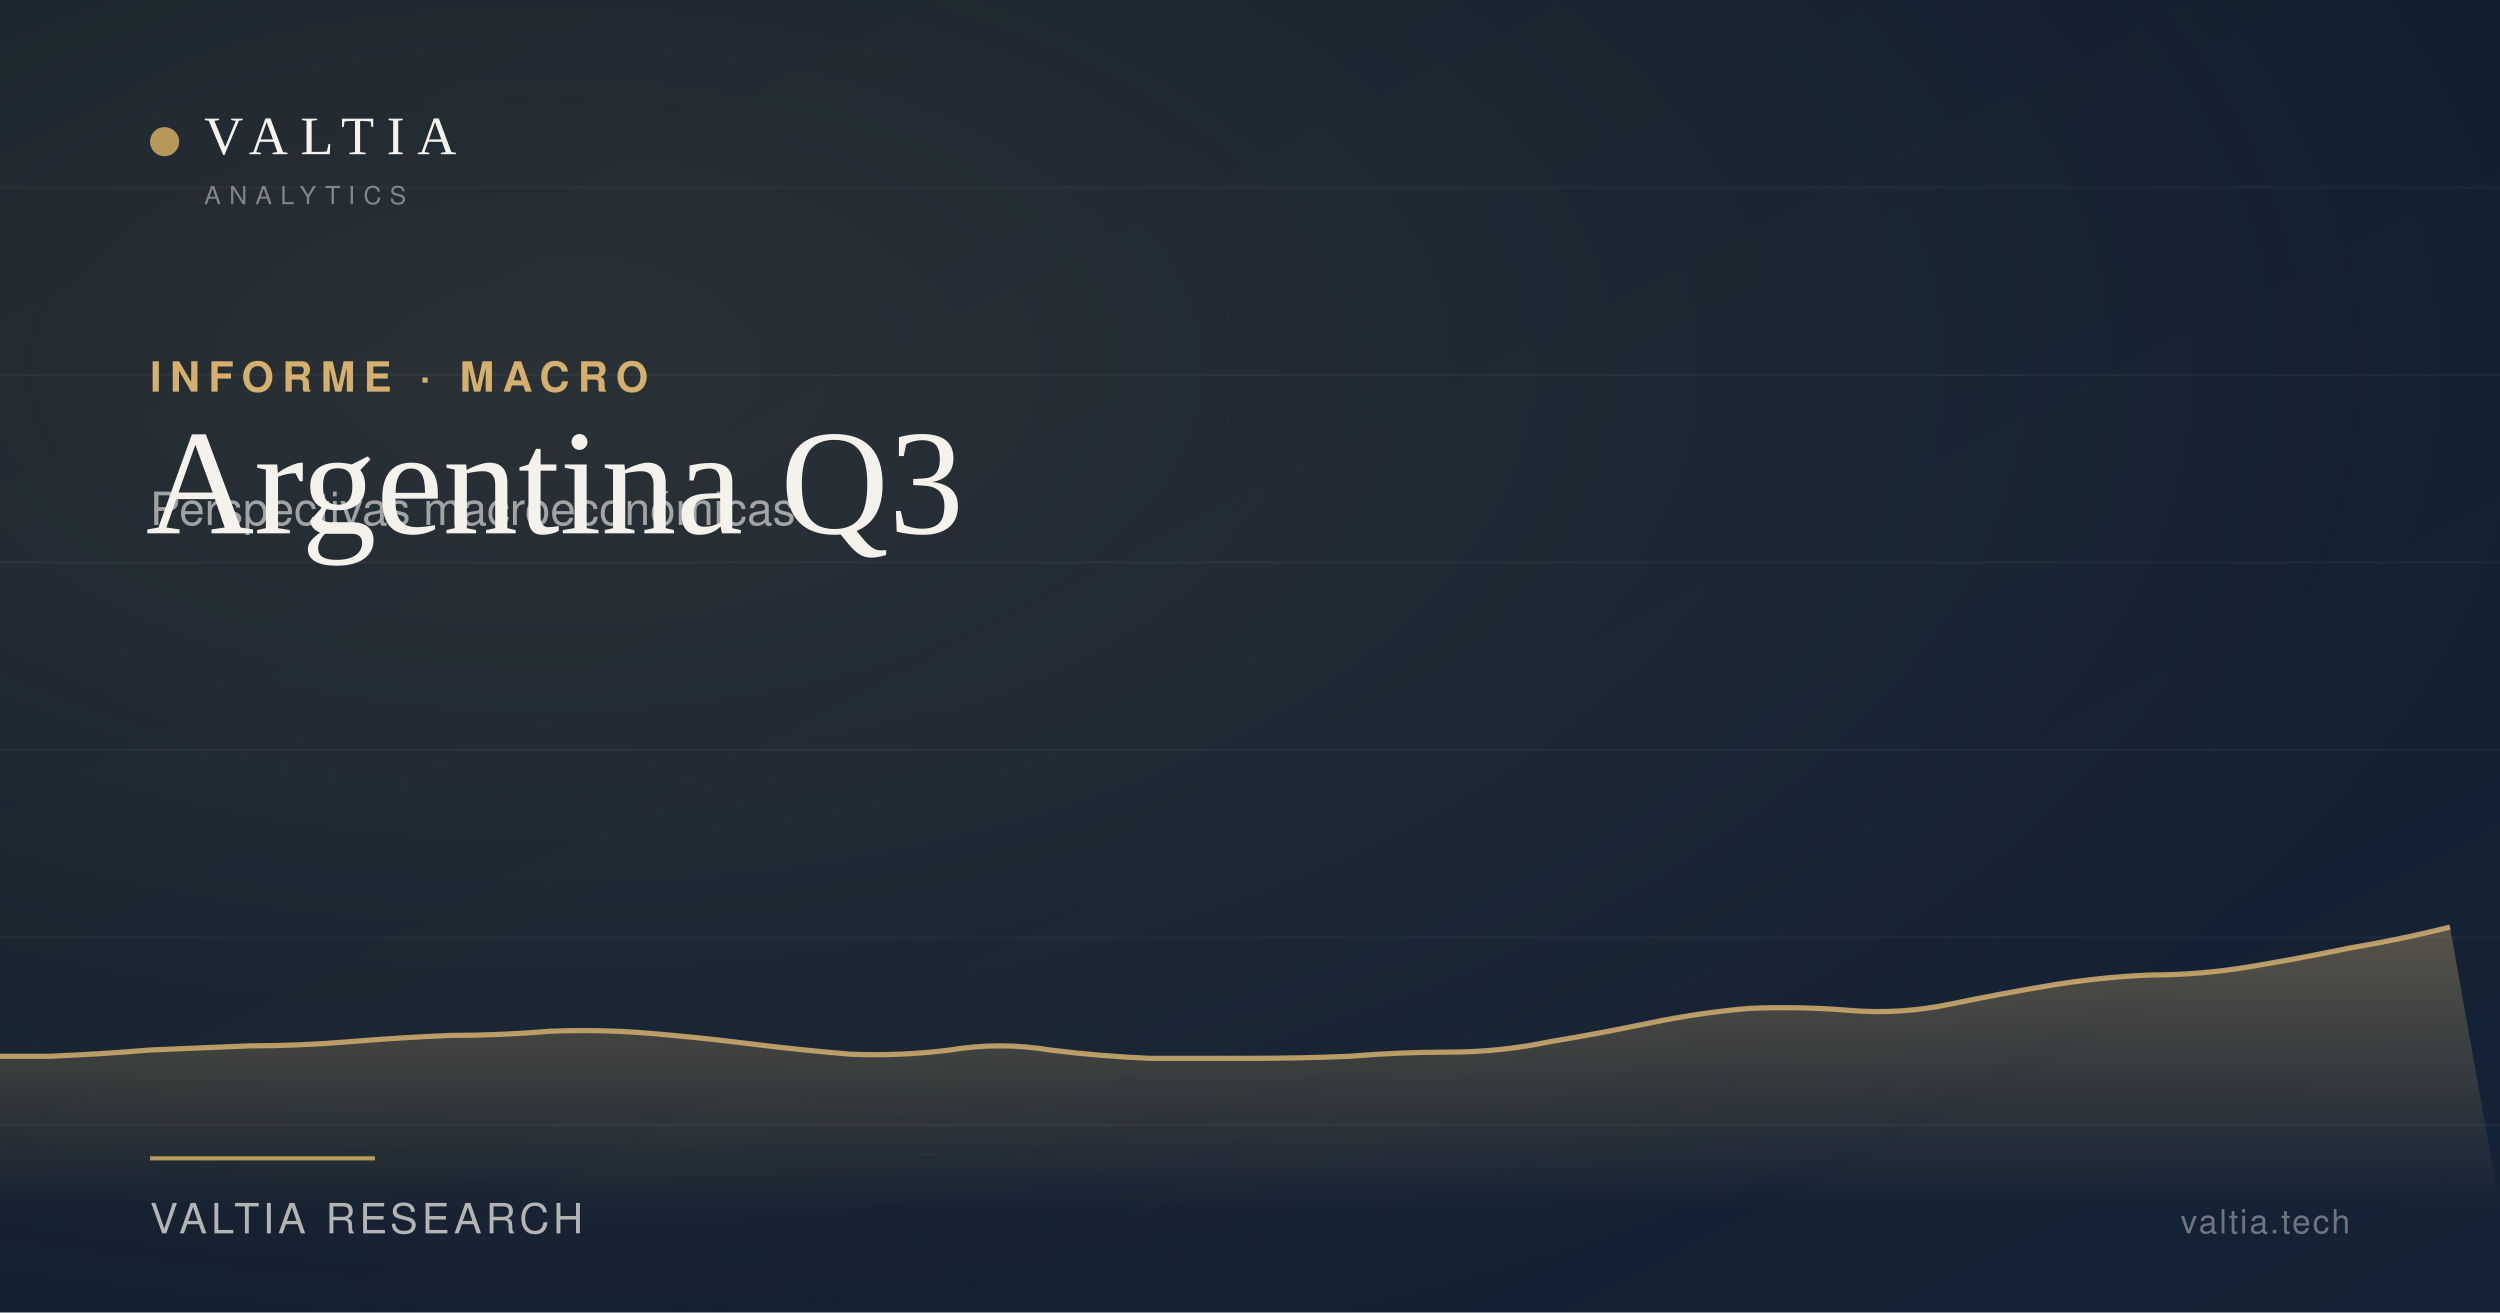
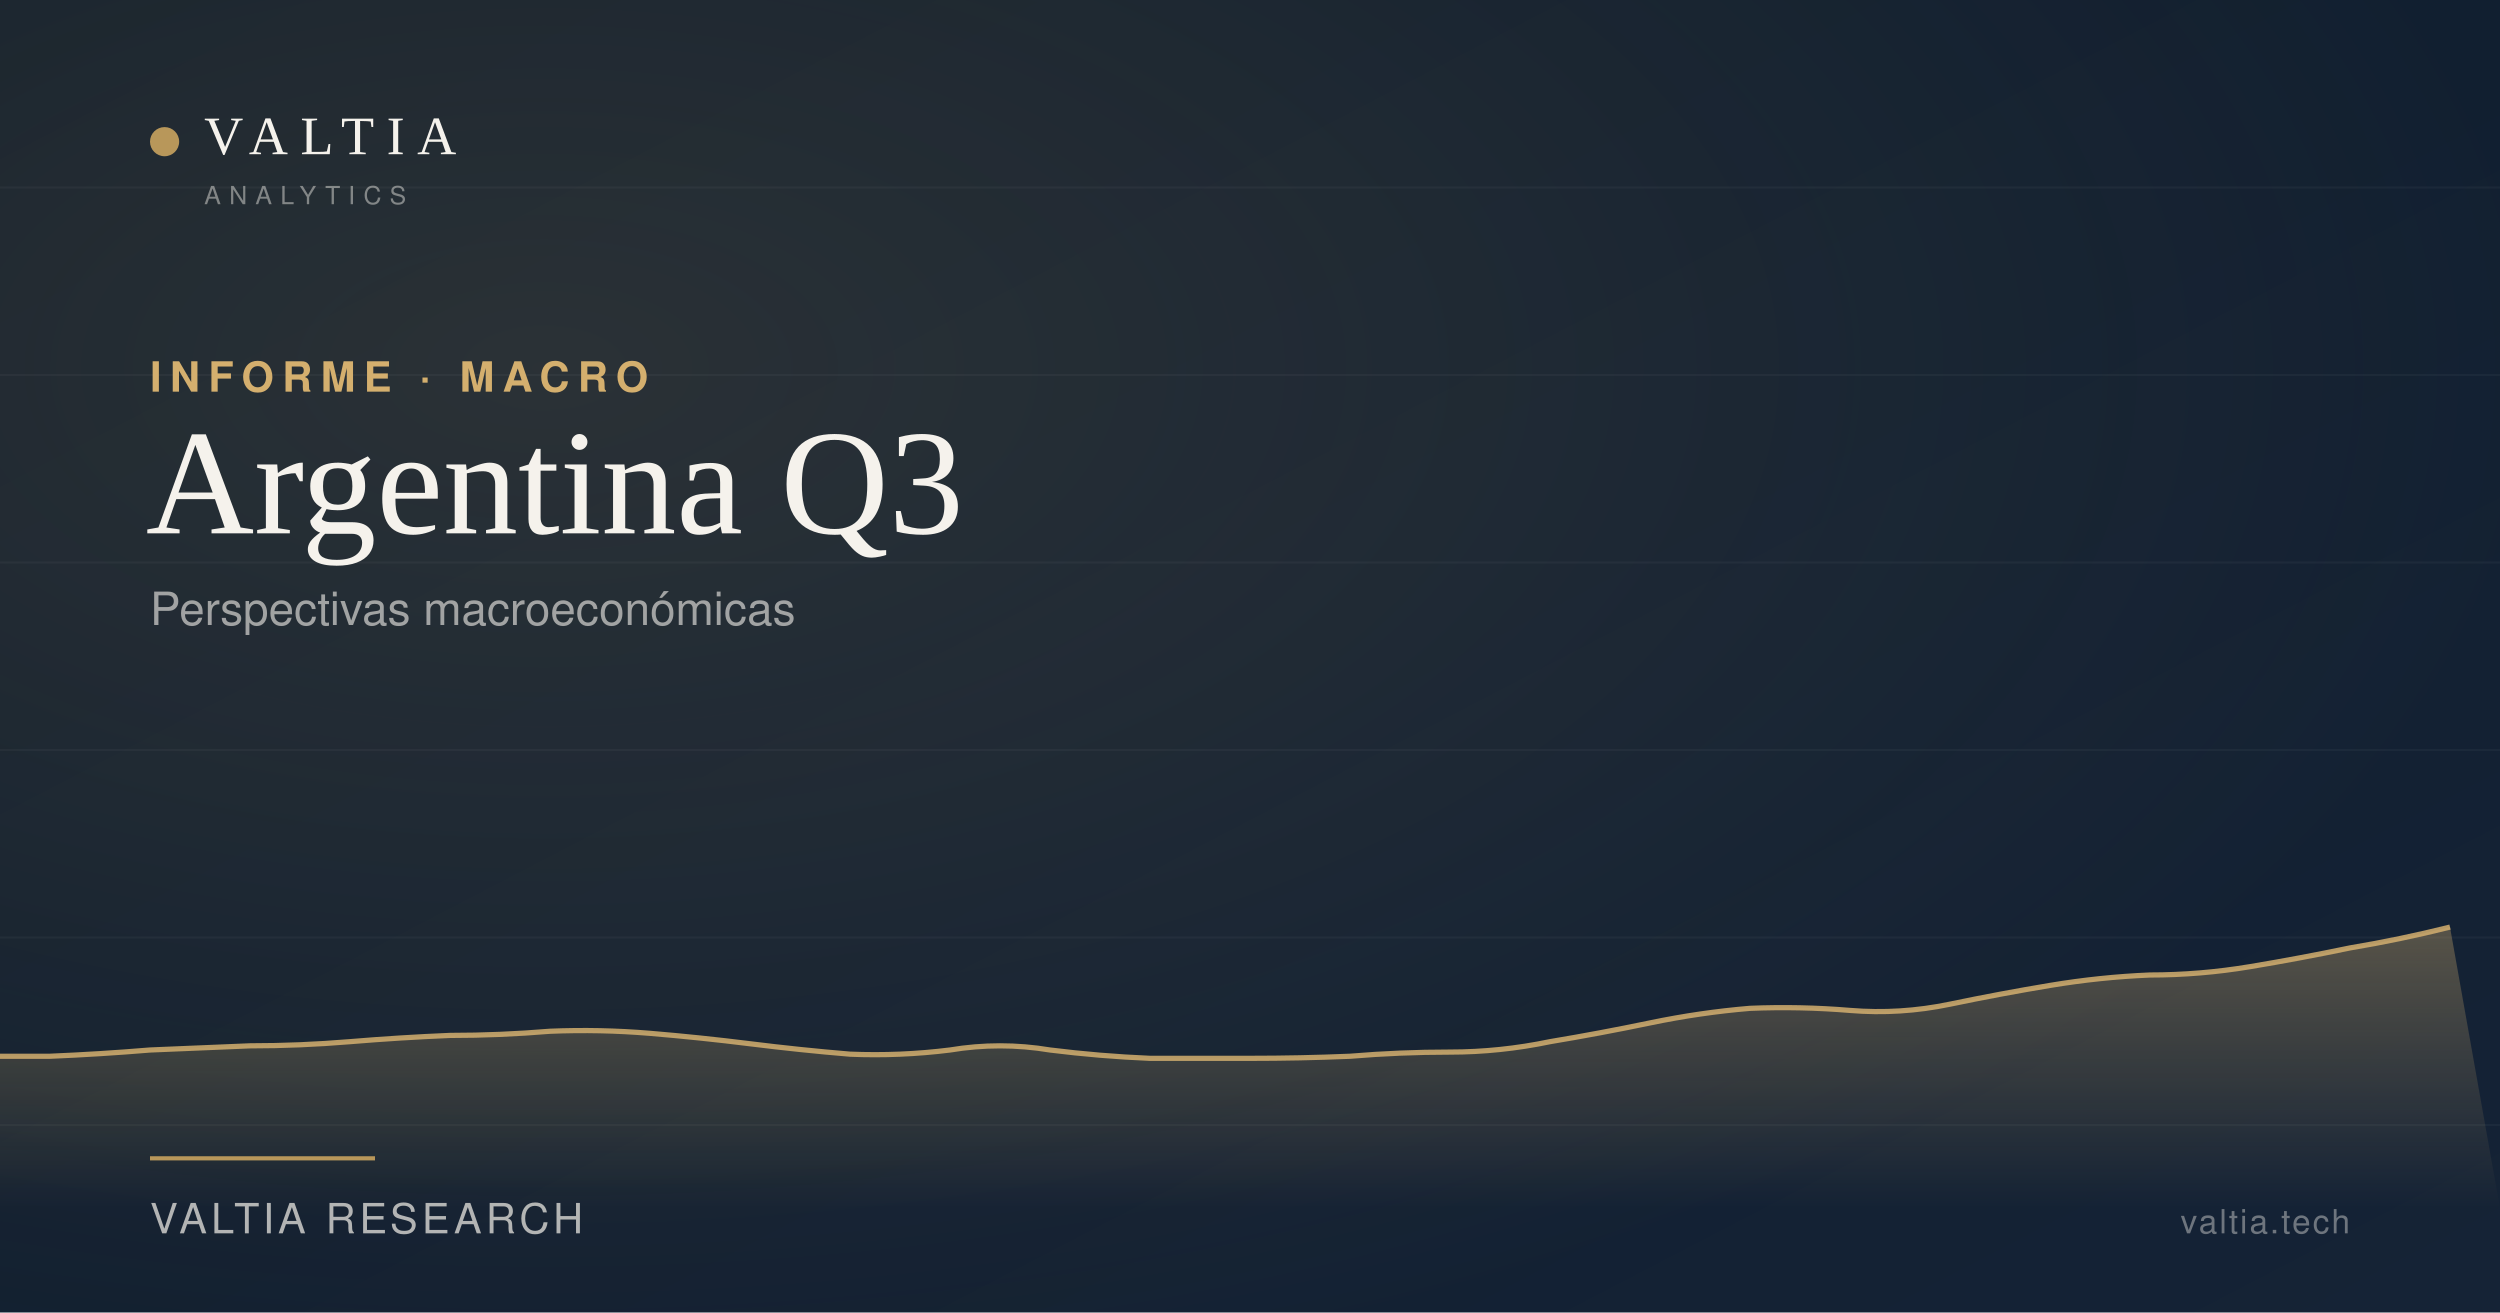
<svg xmlns="http://www.w3.org/2000/svg" width="1200" height="630" viewBox="0 0 1200 630" role="img">
  <defs>
    <linearGradient id="bg" x1="0" y1="0" x2="1" y2="1">
      <stop offset="0" stop-color="#0D1B2A" />
      <stop offset="1" stop-color="#152336" />
    </linearGradient>
    <linearGradient id="area" x1="0" y1="0" x2="0" y2="1">
      <stop offset="0" stop-color="#D4AF6E" stop-opacity=".35" />
      <stop offset="1" stop-color="#D4AF6E" stop-opacity="0" />
    </linearGradient>
    <radialGradient id="glow" cx="0.22" cy="0.28" r="0.8">
      <stop offset="0" stop-color="#D4AF6E" stop-opacity=".14" />
      <stop offset="1" stop-color="#D4AF6E" stop-opacity="0" />
    </radialGradient>
  </defs>
  <rect width="1200" height="630" fill="url(#bg)" />
  <rect width="1200" height="630" fill="url(#glow)" />
  <line x1="0" y1="90" x2="1200" y2="90" stroke="rgba(245,242,236,.04)" />
  <line x1="0" y1="180" x2="1200" y2="180" stroke="rgba(245,242,236,.04)" />
  <line x1="0" y1="270" x2="1200" y2="270" stroke="rgba(245,242,236,.04)" />
  <line x1="0" y1="360" x2="1200" y2="360" stroke="rgba(245,242,236,.04)" />
  <line x1="0" y1="450" x2="1200" y2="450" stroke="rgba(245,242,236,.04)" />
  <line x1="0" y1="540" x2="1200" y2="540" stroke="rgba(245,242,236,.04)" />
  <path d="M 0,507 Q 0,507 24,507 Q 48,506 72,504 Q 96,503 120,502 Q 144,502 168,500 Q 192,498 216,497 Q 240,497 264,495 Q 288,494 312,496 Q 336,498 360,501 Q 384,504 408,506 Q 432,507 456,504 Q 480,500 504,504 Q 528,507 552,508 Q 576,508 600,508 Q 624,508 648,507 Q 672,505 696,505 Q 720,505 744,500 Q 768,496 792,491 Q 816,486 840,484 Q 864,483 888,485 Q 912,487 936,482 Q 960,477 984,473 Q 1008,469 1032,468 Q 1056,468 1080,464 Q 1104,460 1128,455 Q 1152,451 1176,445 L 1200,580 L 0,580 Z" fill="url(#area)" />
  <path d="M 0,507 Q 0,507 24,507 Q 48,506 72,504 Q 96,503 120,502 Q 144,502 168,500 Q 192,498 216,497 Q 240,497 264,495 Q 288,494 312,496 Q 336,498 360,501 Q 384,504 408,506 Q 432,507 456,504 Q 480,500 504,504 Q 528,507 552,508 Q 576,508 600,508 Q 624,508 648,507 Q 672,505 696,505 Q 720,505 744,500 Q 768,496 792,491 Q 816,486 840,484 Q 864,483 888,485 Q 912,487 936,482 Q 960,477 984,473 Q 1008,469 1032,468 Q 1056,468 1080,464 Q 1104,460 1128,455 Q 1152,451 1176,445" fill="none" stroke="#D4AF6E" stroke-width="2.5" opacity=".85" />
  <g transform="translate(72,74)">
    <circle cx="7" cy="-6" r="7" fill="#B8975A" />
    <text x="26" y="0" font-family="Georgia, 'Times New Roman', serif" font-size="26" letter-spacing="6" fill="#F5F2EC">VALTIA</text>
    <text x="26" y="24" font-family="Helvetica, Arial, sans-serif" font-size="12" letter-spacing="4" fill="rgba(245,242,236,.45)">ANALYTICS</text>
  </g>
  <text x="72" y="188" font-family="Helvetica, Arial, sans-serif" font-size="20" font-weight="700" letter-spacing="4" fill="#D4AF6E">INFORME · MACRO</text>
  <text x="70" y="256" font-family="Georgia, 'Times New Roman', serif" font-size="72" fill="#F5F2EC">Argentina Q3</text>
-   <text x="72" y="252" font-family="Helvetica, Arial, sans-serif" font-size="22" fill="rgba(245,242,236,.6)">Perspectivas macroeconómicas</text>
+   <text x="72" y="300" font-family="Helvetica, Arial, sans-serif" font-size="22" fill="rgba(245,242,236,.6)">Perspectivas macroeconómicas</text>
  <line x1="72" y1="556" x2="180" y2="556" stroke="#B8975A" stroke-width="2" />
  <text x="72" y="592" font-family="Helvetica, Arial, sans-serif" font-size="20" letter-spacing="2" fill="rgba(245,242,236,.7)">VALTIA RESEARCH</text>
  <text x="1128" y="592" text-anchor="end" font-family="Helvetica, Arial, sans-serif" font-size="16" letter-spacing="1" fill="rgba(245,242,236,.4)">valtia.tech</text>
</svg>
